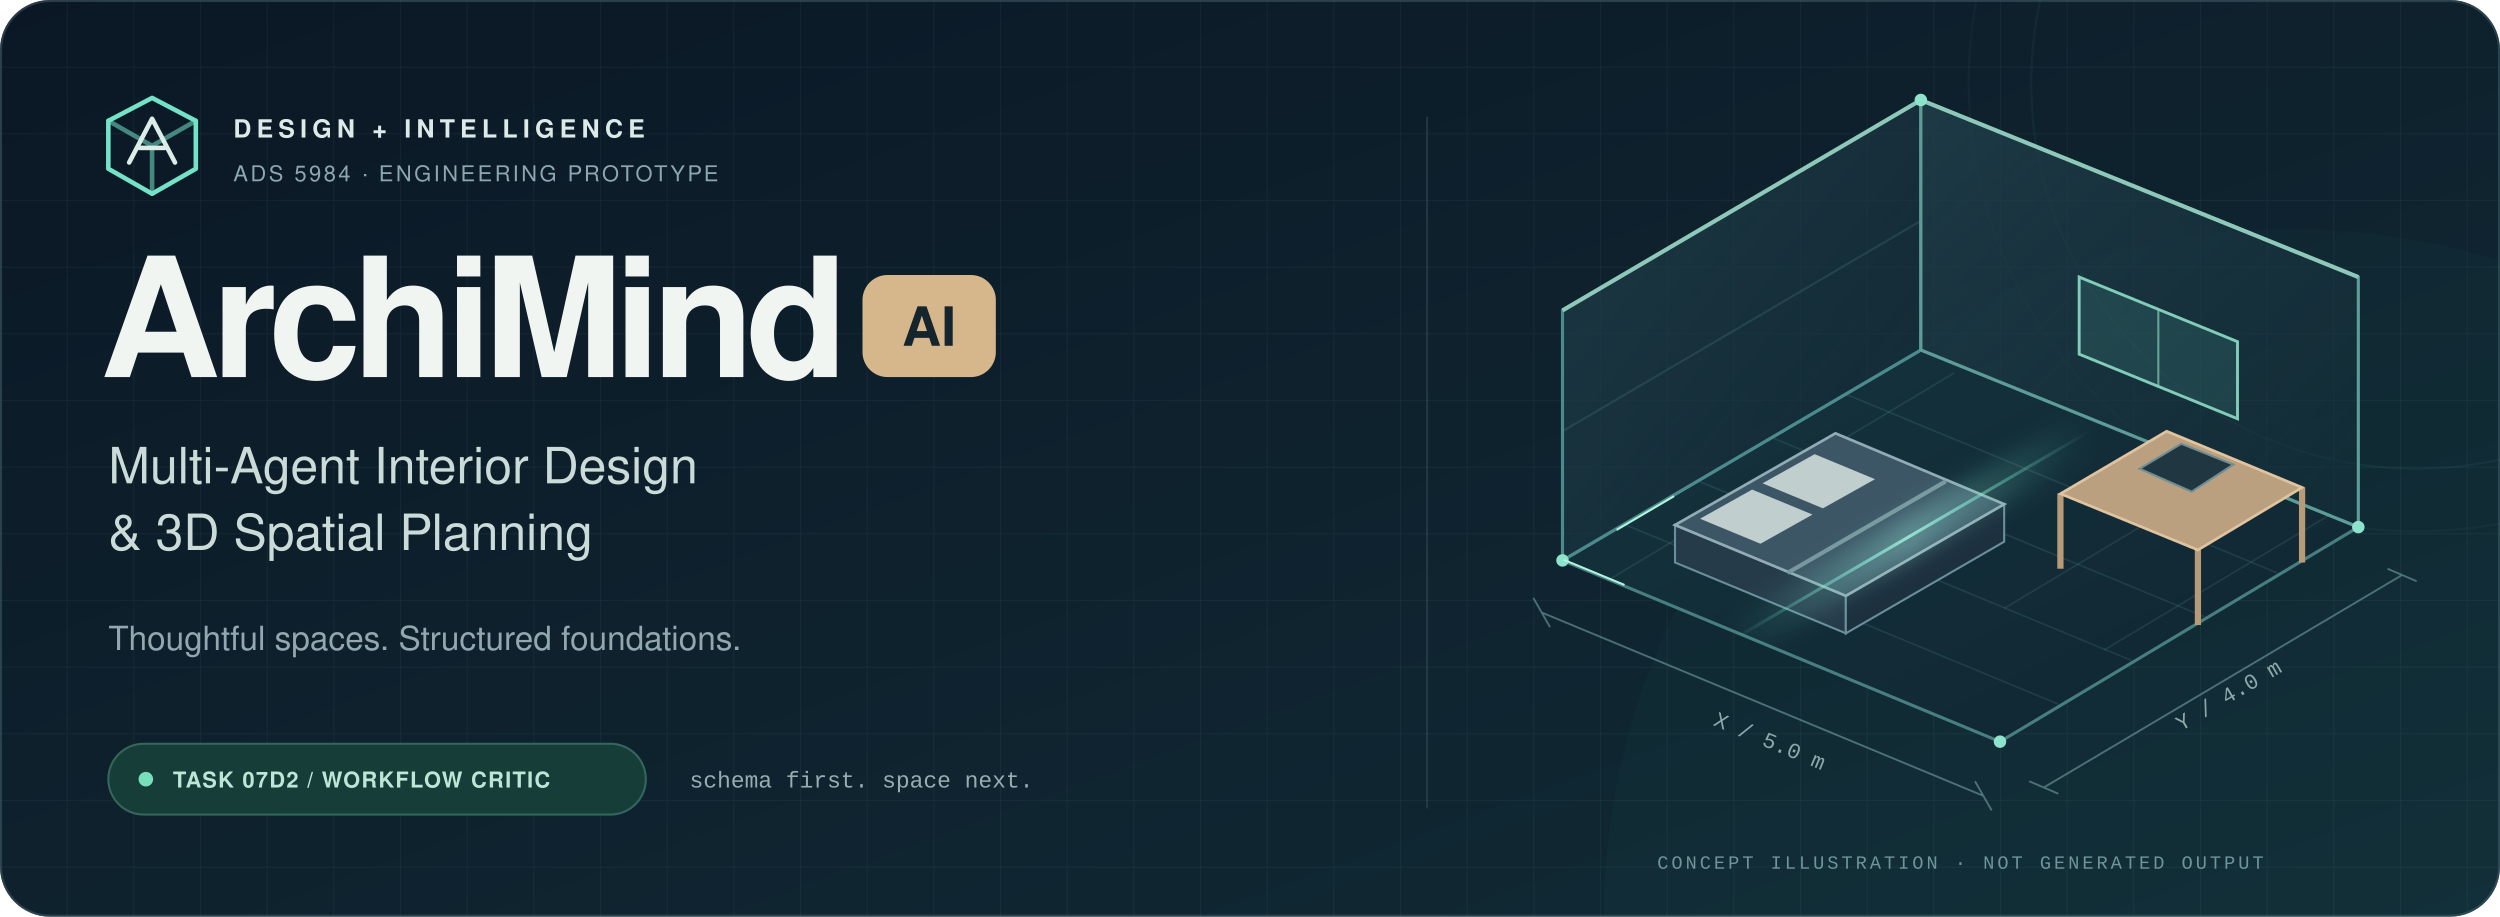
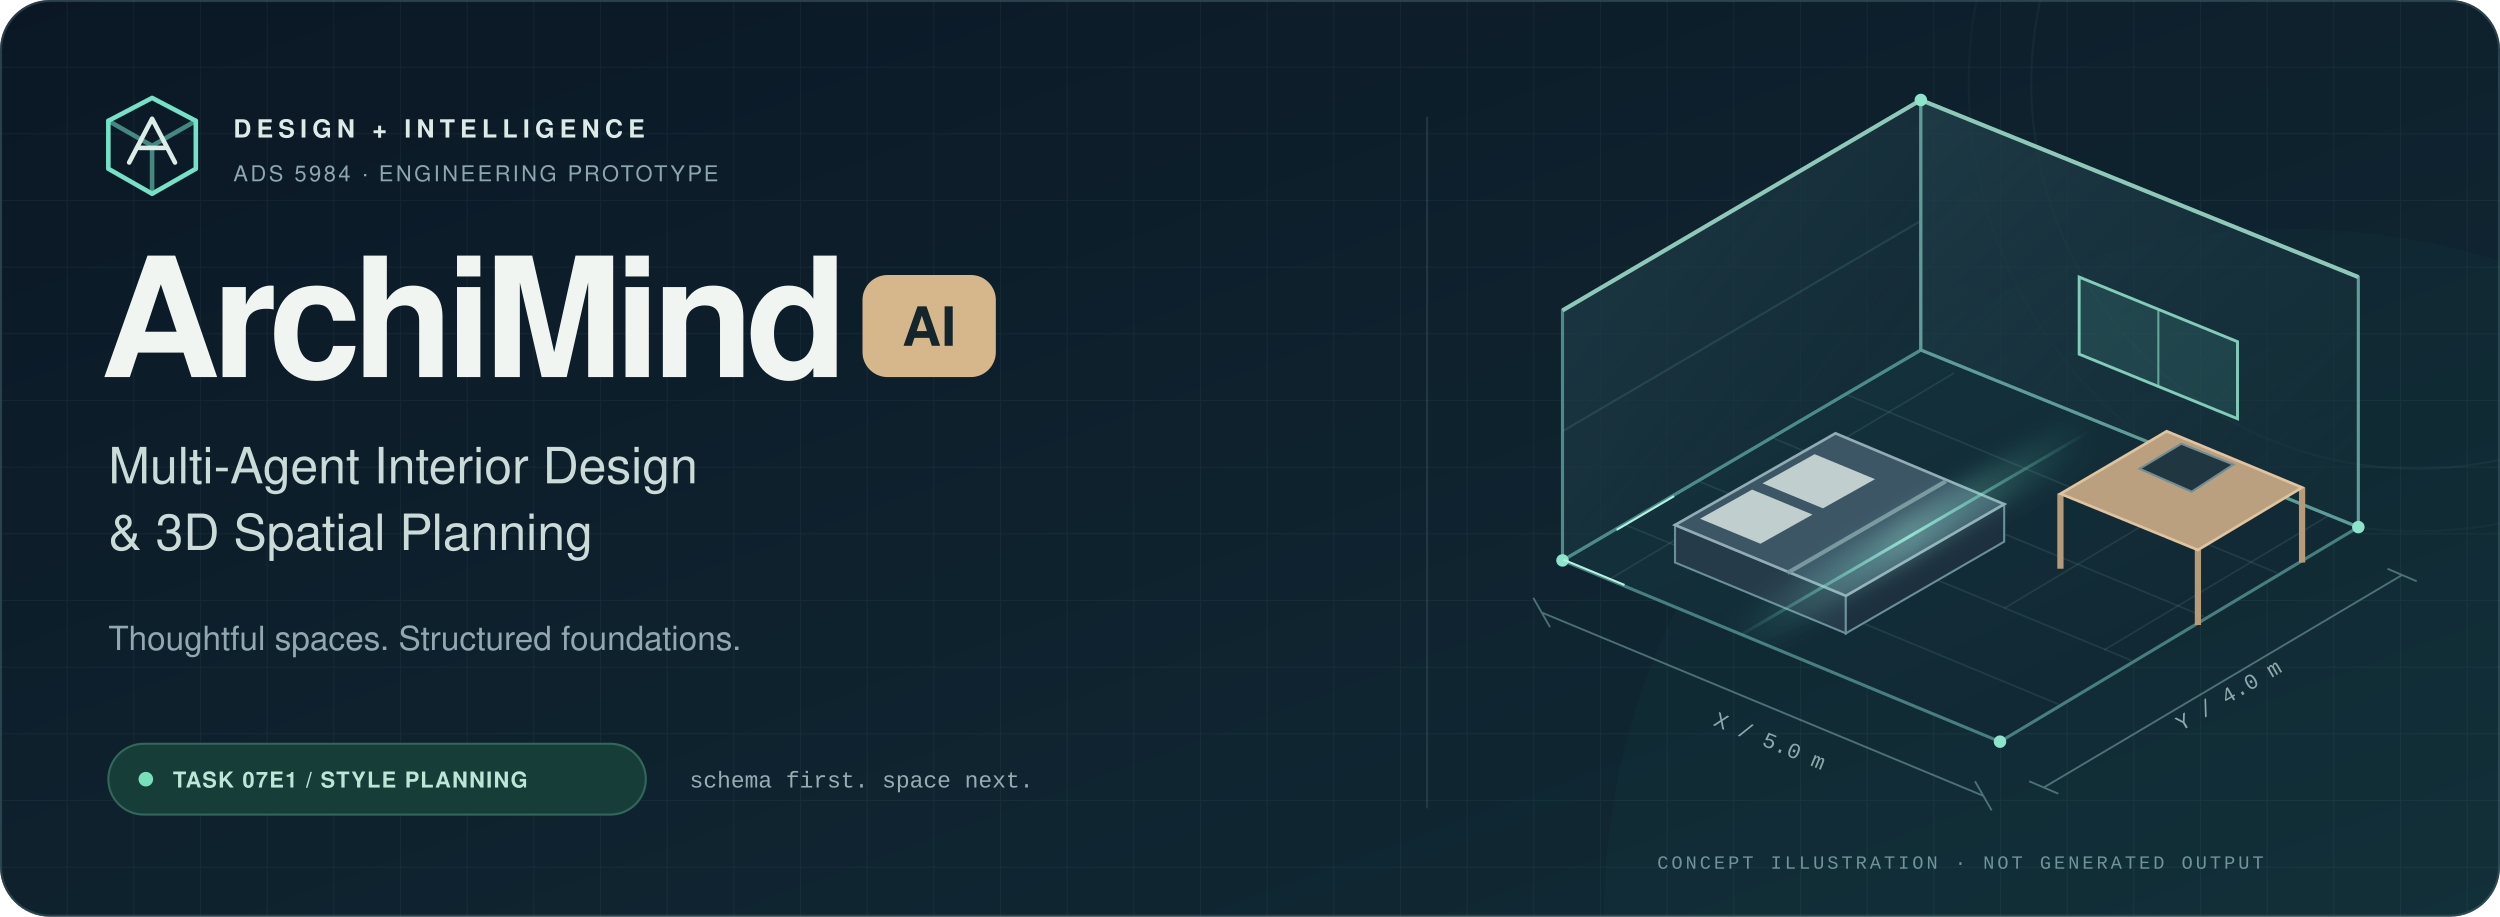
<svg xmlns="http://www.w3.org/2000/svg" width="1200" height="440" viewBox="0 0 1200 440" role="img" aria-labelledby="title description">
  <defs>
    <linearGradient id="background" x2="1" y2="1">
      <stop stop-color="#0B1725" />
      <stop offset="1" stop-color="#112C36" />
    </linearGradient>
    <linearGradient id="floor-fill" x2="1" y2="1">
      <stop stop-color="#14343E" />
      <stop offset="1" stop-color="#102531" />
    </linearGradient>
    <linearGradient id="wall-fill" x2="1" y2="1">
      <stop stop-color="#21404B" stop-opacity="0.8" />
      <stop offset="1" stop-color="#142E39" stop-opacity="0.5" />
    </linearGradient>
    <linearGradient id="scan" x2="1">
      <stop stop-color="#60DEC4" stop-opacity="0" />
      <stop offset="0.5" stop-color="#A2F6E3" />
      <stop offset="1" stop-color="#60DEC4" stop-opacity="0" />
    </linearGradient>
    <pattern id="grid" width="32" height="32" patternUnits="userSpaceOnUse">
      <path d="M32 0H0V32" fill="none" stroke="#7CABA8" stroke-opacity="0.07" />
    </pattern>
    <clipPath id="frame">
      <rect width="1200" height="440" rx="24" />
    </clipPath>
    <clipPath id="floor">
      <path d="M750 269 960 356 1132 253 922 168Z" />
    </clipPath>
    <filter id="glow" x="-100%" y="-100%" width="300%" height="300%">
      <feGaussianBlur stdDeviation="5" />
    </filter>
  </defs>
  <style>
    text { font-family: -apple-system, BlinkMacSystemFont, 'Segoe UI', Helvetica, Arial, sans-serif; }
    .mono { font-family: 'SFMono-Regular', Consolas, 'Liberation Mono', monospace; }
    @media (prefers-reduced-motion: reduce) { .motion { display: none; } }
  </style>
  <g clip-path="url(#frame)">
    <rect width="1200" height="440" fill="url(#background)" />
    <rect width="1200" height="440" fill="url(#grid)" />
    <circle cx="1100" cy="440" r="330" fill="#2A8C7A" opacity="0.045" />
    <circle cx="1160" cy="40" r="185" fill="none" stroke="#72CAB6" stroke-opacity="0.06" />
    <circle cx="1160" cy="40" r="215" fill="none" stroke="#72CAB6" stroke-opacity="0.04" />
    <path d="M685 56V388" stroke="#45616A" stroke-opacity="0.35" />
    <g transform="translate(52 47)" fill="none" stroke="#73E2C7" stroke-width="2.2" stroke-linecap="round" stroke-linejoin="round">
      <path d="M0 11 21 0 42 11V34L21 46 0 34Z" />
      <path d="M0 11 21 23 42 11M21 23V46" opacity="0.55" />
      <path d="m10 31 11-21 11 21M15 24h12" stroke="#DCEDE8" />
    </g>
    <text x="112" y="66" fill="#DDEBE8" font-size="12" font-weight="600" letter-spacing="2.5">DESIGN + INTELLIGENCE</text>
    <text x="112" y="87" fill="#8DA7AE" font-size="10.5" letter-spacing="1.2">ADS 5984 · ENGINEERING PROTOTYPE</text>
    <text x="48" y="181" fill="#F1F5F1" font-size="80" font-weight="700" letter-spacing="-4">ArchiMind</text>
    <rect x="414" y="132" width="64" height="49" rx="12" fill="#D6B78B" />
    <text x="446" y="166" fill="#14252D" font-size="26" font-weight="700" text-anchor="middle">AI</text>
    <text x="52" y="232" fill="#CADBD8" font-size="24">Multi-Agent Interior Design</text>
    <text x="52" y="264" fill="#CADBD8" font-size="24">&amp; 3D Spatial Planning</text>
    <text x="52" y="312" fill="#91A8AF" font-size="16">Thoughtful spaces. Structured foundations.</text>
    <rect x="52" y="357" width="258" height="34" rx="17" fill="#173D39" stroke="#32675A" />
    <circle cx="70" cy="374" r="3.5" fill="#77E0BB" />
-     <text x="83" y="378" fill="#BCE7D7" font-size="10.5" font-weight="600" letter-spacing="0.6">TASK 07D2 / WORKFLOW CRITIC</text>
+     <text x="83" y="378" fill="#BCE7D7" font-size="10.5" font-weight="600" letter-spacing="0.6">TASK 07E1 / STYLE PLANNING</text>
    <text x="331" y="378" fill="#97ADB1" font-size="11" class="mono">schema first. space next.</text>
    <path d="M750 269 960 356 1132 253 922 168Z" fill="url(#floor-fill)" stroke="#477F80" stroke-width="1.5" />
    <g clip-path="url(#floor)" fill="none" stroke="#72B5AC" stroke-opacity="0.14" stroke-width="0.8">
      <path d="m766 282 172-103m24 113 172-103m-124 123 172-103m-124 123 172-103m-124 123 172-103" />
      <path d="m778 251 210 87m-175-108 210 87m-175-108 210 87m-175-108 210 87" />
    </g>
    <path d="M750 269V149L922 48V168Z" fill="url(#wall-fill)" stroke="#4B8B8B" stroke-width="1.5" />
    <path d="M922 168V48L1132 133V253Z" fill="url(#wall-fill)" stroke="#5D9C97" stroke-width="1.5" />
    <path d="M750 149 922 48 1132 133" fill="none" stroke="#8DC8B9" stroke-width="2" />
    <path d="M998 133 1074 164V201L998 170Z" fill="#69CABB" fill-opacity="0.13" stroke="#81CDBA" stroke-width="1.4" />
    <path d="M1036 149V186" stroke="#81CDBA" stroke-opacity="0.7" />
    <path d="M750 207 922 106" fill="none" stroke="#588D8A" stroke-opacity="0.22" />
    <path d="M804 252V270L886 304V286Z" fill="#263B4A" stroke="#698F9B" />
    <path d="M886 286V304L962 260V242Z" fill="#1C303E" stroke="#698F9B" />
    <path d="M804 252 881 208 962 242 886 286Z" fill="#3C5666" stroke="#91ACB4" stroke-width="1.3" />
    <path d="M816 249 841 235 870 247 845 261Z" fill="#C0CFCE" />
    <path d="M846 232 871 218 900 230 875 244Z" fill="#C0CFCE" />
    <path d="M858 275 934 231" stroke="#77979D" stroke-width="2" />
    <path d="M989 237V273M1055 264V300M1105 234V270" fill="none" stroke="#B79A77" stroke-width="3" />
    <path d="M989 237 1040 207 1105 234 1055 264Z" fill="#BAA07E" stroke="#E0C4A0" stroke-width="1.3" />
    <path d="M1027 225 1047 213 1072 223 1052 236Z" fill="#203742" stroke="#718E94" />
    <g fill="none" stroke="#658F91" stroke-width="0.9" opacity="0.7">
      <path d="M740 294 952 382M736 287l8 14m204 74 8 14M981 378l172-102m-179 99 14 6m158-108 14 6" />
    </g>
    <text x="822" y="348" fill="#8CA9AA" font-size="10.5" class="mono" transform="rotate(22.5 822 348)">X / 5.0 m</text>
    <text x="1047" y="351" fill="#8CA9AA" font-size="10.5" class="mono" transform="rotate(-30.5 1047 351)">Y / 4.0 m</text>
    <g fill="#8DE4CB">
      <circle cx="750" cy="269" r="3" />
      <circle cx="960" cy="356" r="3" />
      <circle cx="1132" cy="253" r="3" />
      <circle cx="922" cy="48" r="3" />
    </g>
    <g class="motion" clip-path="url(#floor)">
      <path d="M830 308 1003 207" fill="none" stroke="url(#scan)" stroke-width="18" opacity="0.35" filter="url(#glow)">
        <animateTransform attributeName="transform" type="translate" values="-150 -62;150 62;-150 -62" dur="9s" repeatCount="indefinite" />
      </path>
      <path d="M830 308 1003 207" fill="none" stroke="url(#scan)" stroke-width="1.5" opacity="0.8">
        <animateTransform attributeName="transform" type="translate" values="-150 -62;150 62;-150 -62" dur="9s" repeatCount="indefinite" />
      </path>
      <path d="M750 269 960 356 1132 253 922 168Z" fill="none" stroke="#B2F3DD" stroke-width="2" stroke-dasharray="32 760">
        <animate attributeName="stroke-dashoffset" from="0" to="-1584" dur="12s" repeatCount="indefinite" />
      </path>
    </g>
    <g class="motion" fill="none" stroke="#8DE4CB">
      <circle cx="960" cy="356" r="3" opacity="0">
        <animate attributeName="r" values="3;16" dur="4s" repeatCount="indefinite" />
        <animate attributeName="opacity" values="0.55;0" dur="4s" repeatCount="indefinite" />
      </circle>
      <circle cx="922" cy="48" r="3" opacity="0">
        <animate attributeName="r" values="3;13" begin="2s" dur="4s" repeatCount="indefinite" />
        <animate attributeName="opacity" values="0.5;0" begin="2s" dur="4s" repeatCount="indefinite" />
      </circle>
    </g>
    <text x="941" y="417" fill="#6F9499" font-size="9" text-anchor="middle" letter-spacing="1.4" class="mono">CONCEPT ILLUSTRATION · NOT GENERATED OUTPUT</text>
    <rect x="0.5" y="0.5" width="1199" height="439" rx="23.5" fill="none" stroke="#45616A" stroke-opacity="0.5" />
  </g>
</svg>
